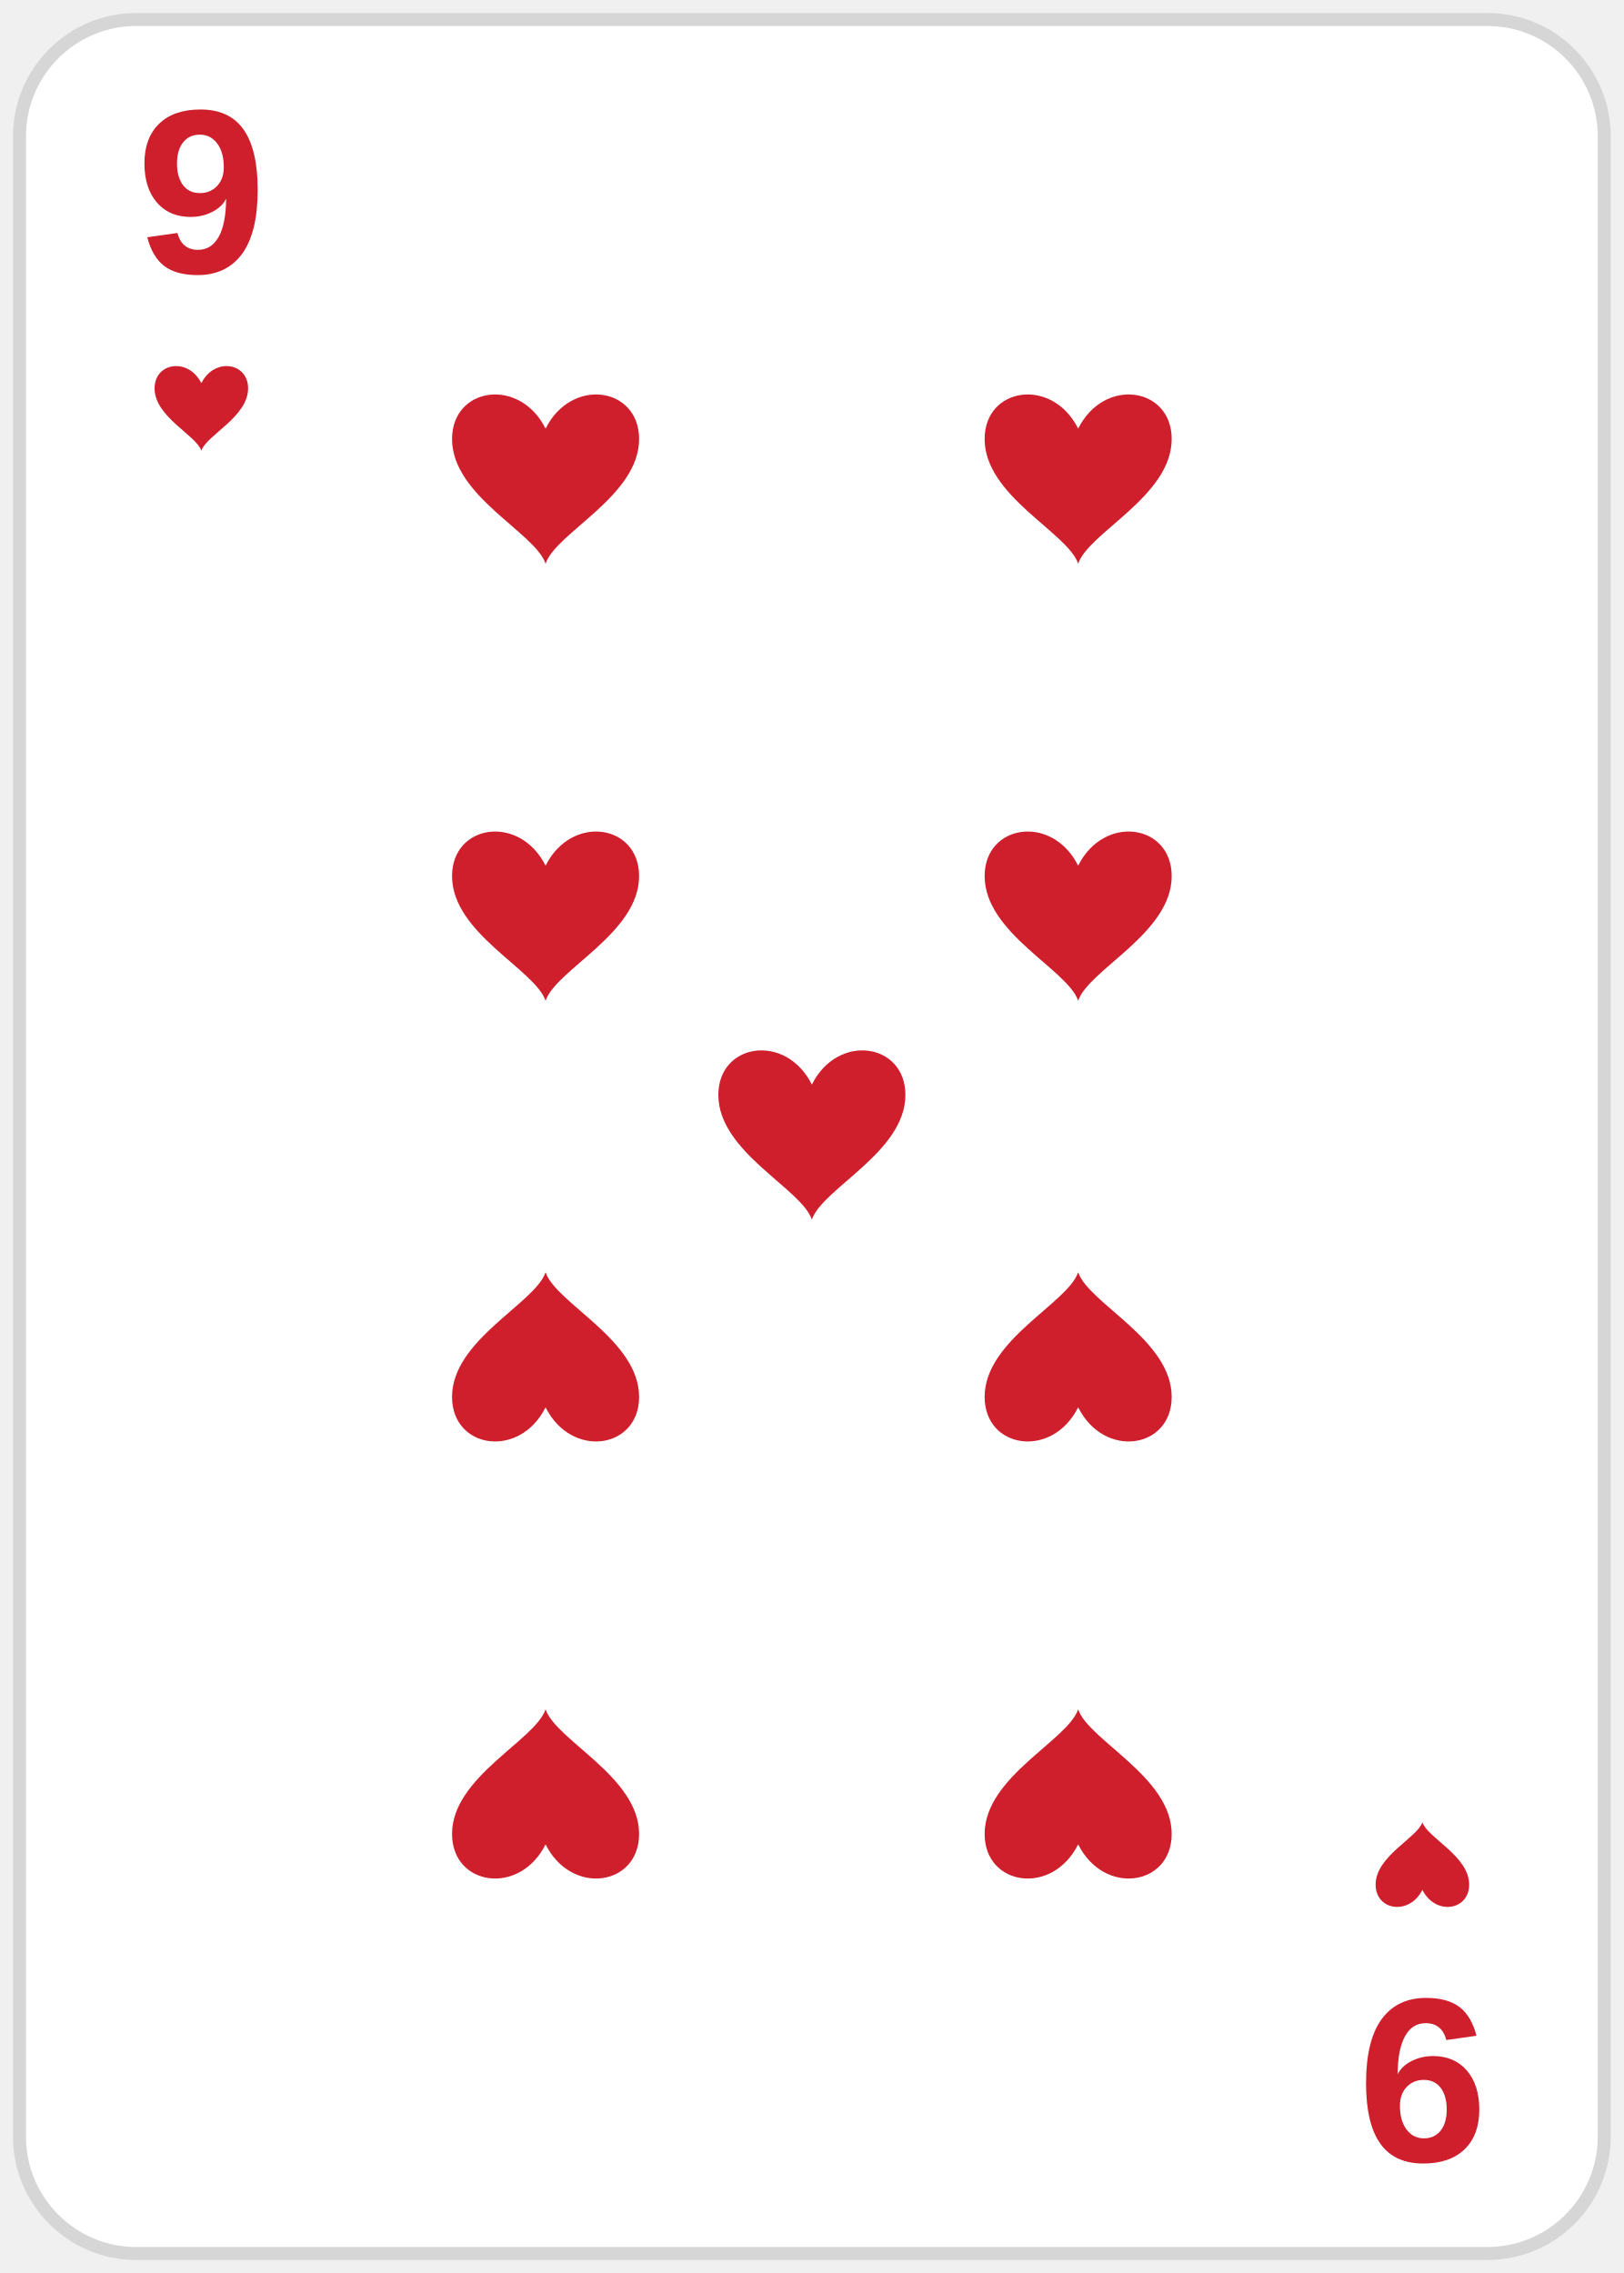
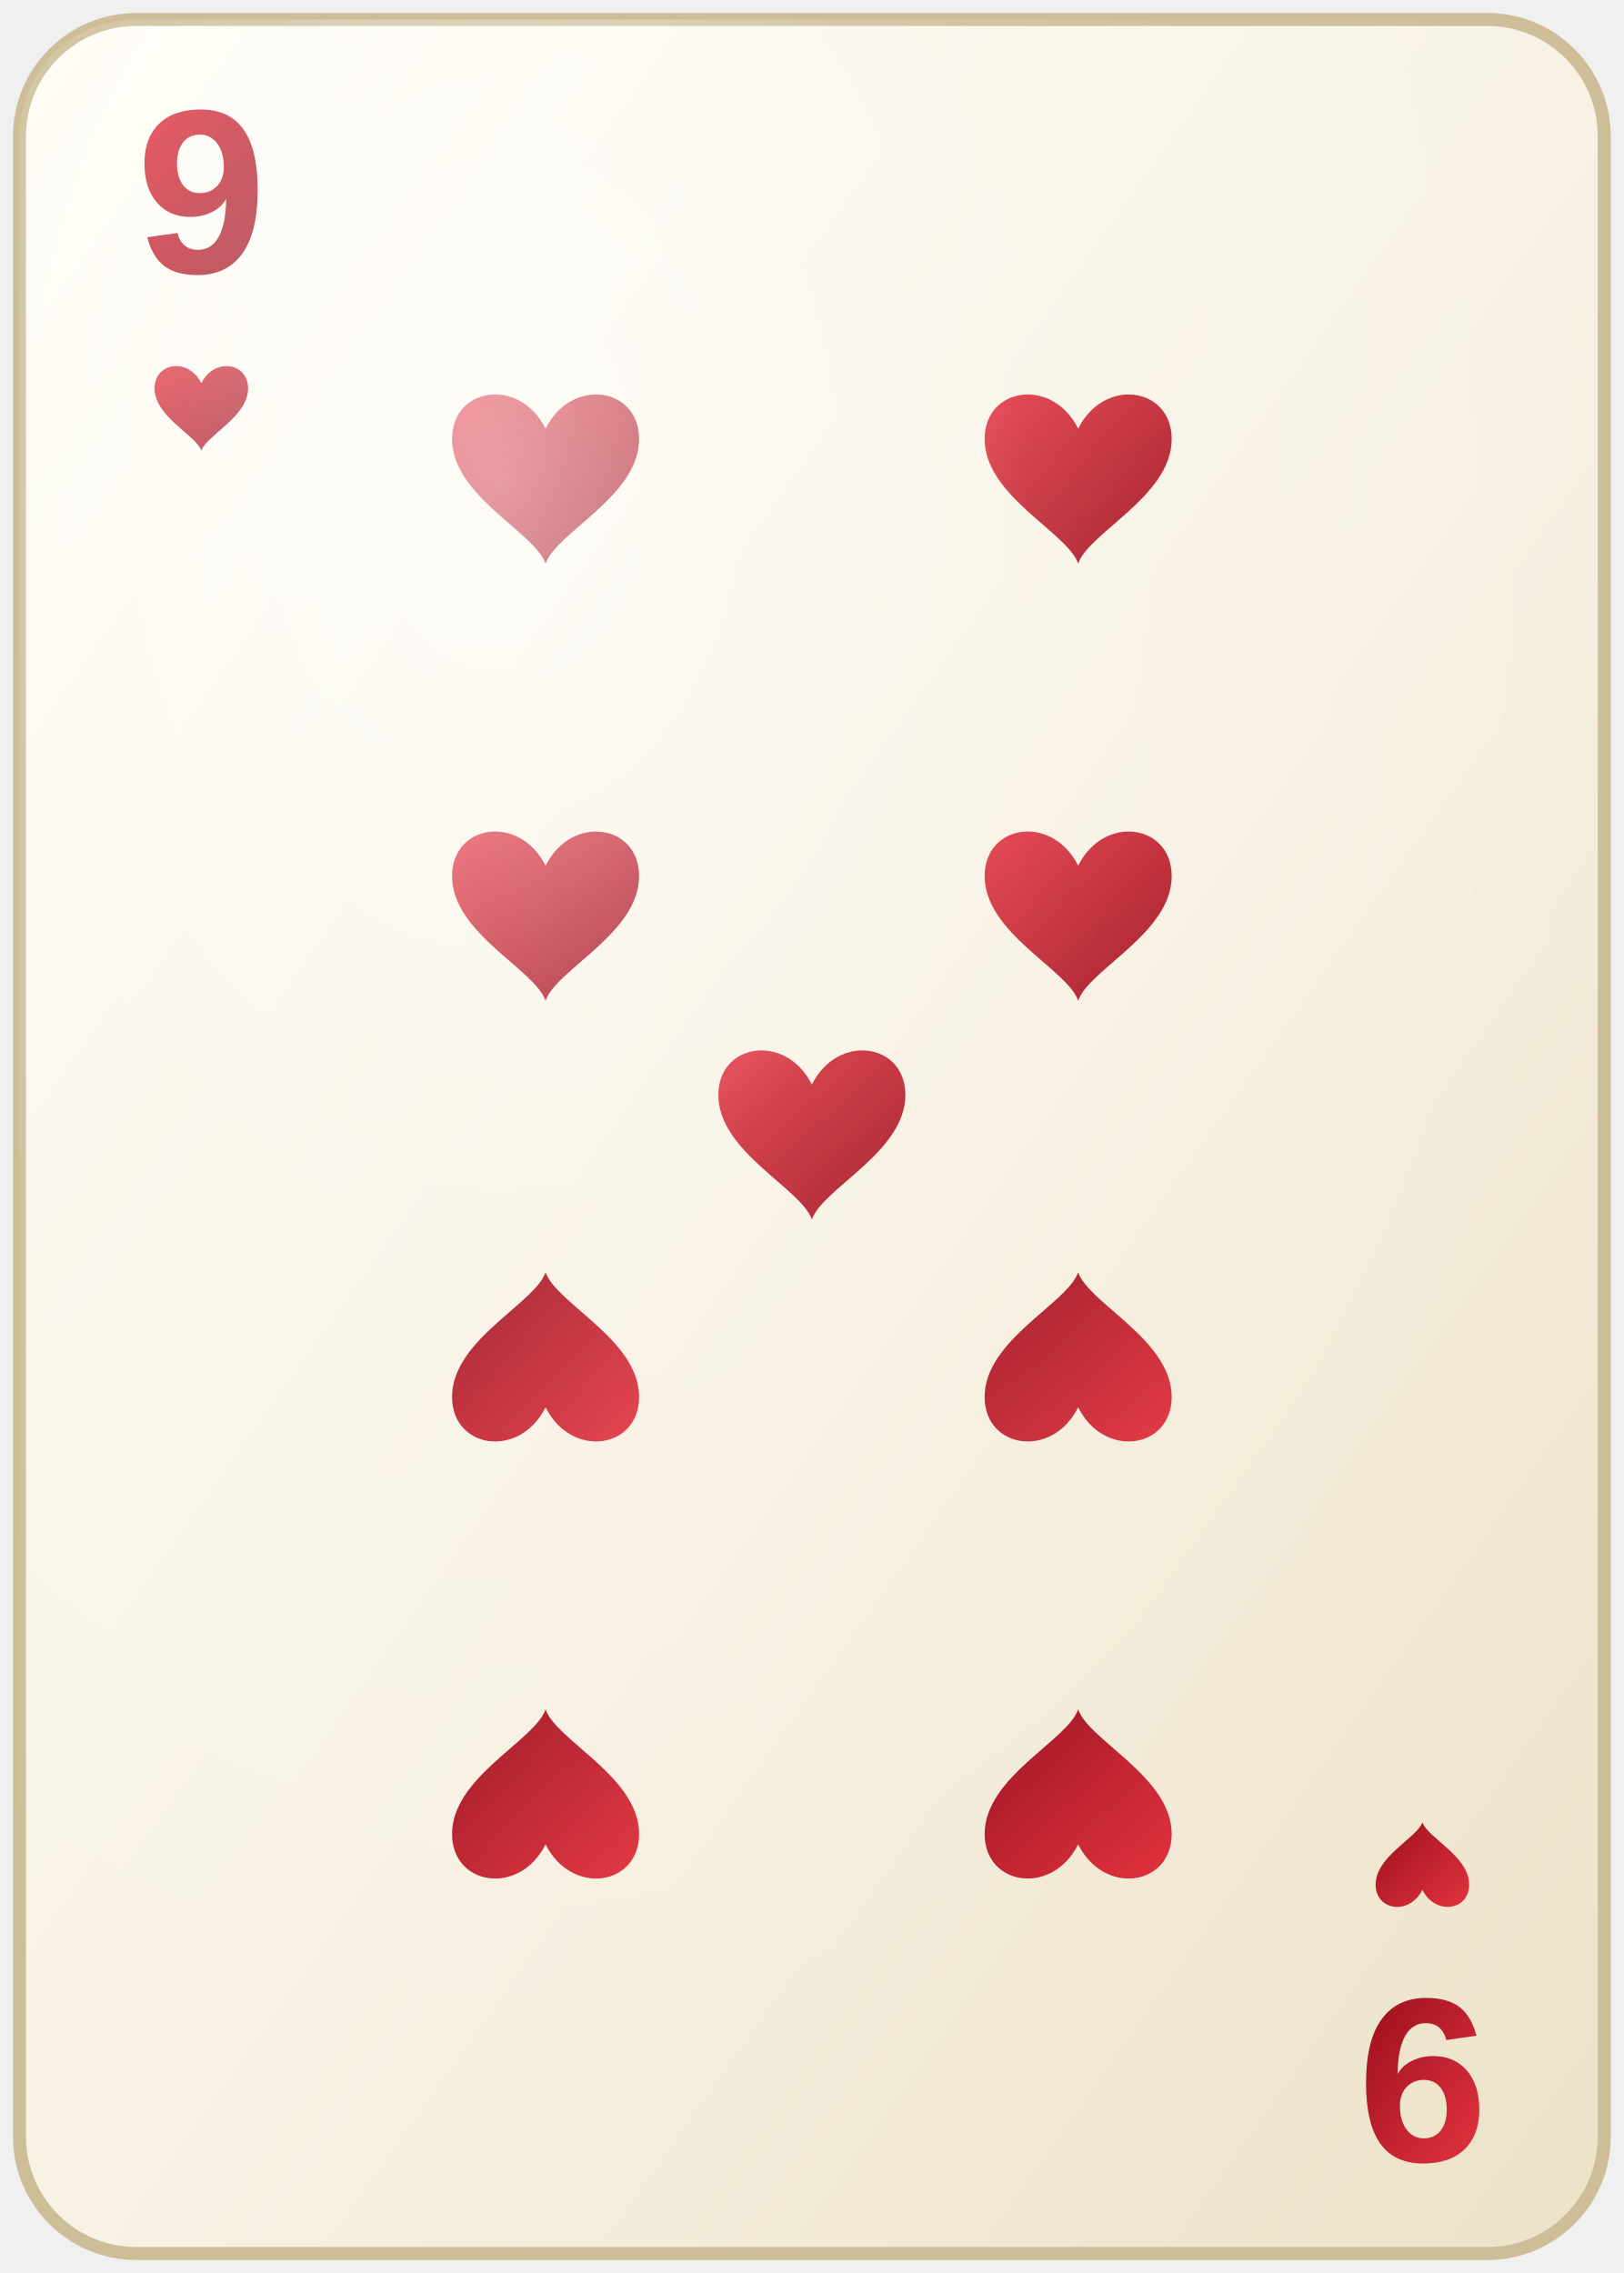
<svg xmlns="http://www.w3.org/2000/svg" viewBox="0 0 250 350" width="250" height="350">
-   <rect x="3" y="3" width="244" height="344" rx="18" fill="#ffffff" stroke="#d6d6d6" stroke-width="2" />
+   <defs>
+     <linearGradient id="faceGrad" x1="0%" y1="0%" x2="100%" y2="100%">
+       <stop offset="0%" stop-color="#fffdf6" />
+       <stop offset="55%" stop-color="#f7f1e3" />
+       <stop offset="100%" stop-color="#ece2c8" />
+     </linearGradient>
+     <radialGradient id="sheenGrad" cx="30%" cy="20%" r="75%">
+       <stop offset="0%" stop-color="#ffffff" stop-opacity="0.55" />
+       <stop offset="45%" stop-color="#ffffff" stop-opacity="0.12" />
+       <stop offset="100%" stop-color="#ffffff" stop-opacity="0" />
+     </radialGradient>
+     <linearGradient id="redInk" x1="0%" y1="0%" x2="100%" y2="100%">
+       <stop offset="0%" stop-color="#e2333f" />
+       <stop offset="100%" stop-color="#9c0f1d" />
+     </linearGradient>
+     <linearGradient id="blackInk" x1="0%" y1="0%" x2="100%" y2="100%">
+       <stop offset="0%" stop-color="#3c3c3c" />
+       <stop offset="100%" stop-color="#050505" />
+     </linearGradient>
+   </defs>
+   <rect x="3" y="3" width="244" height="344" rx="18" fill="url(#faceGrad)" stroke="#cdbe98" stroke-width="2" />
  <g transform="translate(31,42)">
-     <text x="0" y="0" text-anchor="middle" font-family="Arial, sans-serif" font-weight="700" font-size="36" fill="#cf1f2d">9</text>
-     <g transform="translate(0,21) scale(0.8)" fill="#cf1f2d">
+     <text x="0" y="0" text-anchor="middle" font-family="Arial, sans-serif" font-weight="700" font-size="36" fill="url(#redInk)">9</text>
+     <g transform="translate(0,21) scale(0.8)" fill="url(#redInk)">
      <path d="M0 8 C -1 5 -9 1.5 -9 -4 C -9 -9 -2.5 -10 0 -5 C 2.5 -10 9 -9 9 -4 C 9 1.5 1 5 0 8 Z" />
    </g>
  </g>
  <g transform="translate(219,308) rotate(180)">
-     <text x="0" y="0" text-anchor="middle" font-family="Arial, sans-serif" font-weight="700" font-size="36" fill="#cf1f2d">9</text>
-     <g transform="translate(0,21) scale(0.8)" fill="#cf1f2d">
+     <text x="0" y="0" text-anchor="middle" font-family="Arial, sans-serif" font-weight="700" font-size="36" fill="url(#redInk)">9</text>
+     <g transform="translate(0,21) scale(0.8)" fill="url(#redInk)">
      <path d="M0 8 C -1 5 -9 1.5 -9 -4 C -9 -9 -2.5 -10 0 -5 C 2.5 -10 9 -9 9 -4 C 9 1.5 1 5 0 8 Z" />
    </g>
  </g>
-   <g transform="translate(84.0,74.0) scale(1.6)" fill="#cf1f2d">
+   <g transform="translate(84.0,74.0) scale(1.6)" fill="url(#redInk)">
    <path d="M0 8 C -1 5 -9 1.5 -9 -4 C -9 -9 -2.5 -10 0 -5 C 2.5 -10 9 -9 9 -4 C 9 1.5 1 5 0 8 Z" />
  </g>
-   <g transform="translate(166.0,74.0) scale(1.6)" fill="#cf1f2d">
+   <g transform="translate(166.0,74.0) scale(1.6)" fill="url(#redInk)">
    <path d="M0 8 C -1 5 -9 1.5 -9 -4 C -9 -9 -2.5 -10 0 -5 C 2.5 -10 9 -9 9 -4 C 9 1.5 1 5 0 8 Z" />
  </g>
-   <g transform="translate(84.0,141.3) scale(1.6)" fill="#cf1f2d">
+   <g transform="translate(84.0,141.3) scale(1.6)" fill="url(#redInk)">
    <path d="M0 8 C -1 5 -9 1.5 -9 -4 C -9 -9 -2.5 -10 0 -5 C 2.5 -10 9 -9 9 -4 C 9 1.5 1 5 0 8 Z" />
  </g>
-   <g transform="translate(166.0,141.3) scale(1.6)" fill="#cf1f2d">
+   <g transform="translate(166.0,141.3) scale(1.6)" fill="url(#redInk)">
    <path d="M0 8 C -1 5 -9 1.5 -9 -4 C -9 -9 -2.5 -10 0 -5 C 2.5 -10 9 -9 9 -4 C 9 1.5 1 5 0 8 Z" />
  </g>
-   <g transform="translate(125.0,175.0) scale(1.6)" fill="#cf1f2d">
+   <g transform="translate(125.0,175.0) scale(1.6)" fill="url(#redInk)">
    <path d="M0 8 C -1 5 -9 1.5 -9 -4 C -9 -9 -2.5 -10 0 -5 C 2.5 -10 9 -9 9 -4 C 9 1.5 1 5 0 8 Z" />
  </g>
-   <g transform="translate(84.0,208.7) scale(1.6) rotate(180)" fill="#cf1f2d">
+   <g transform="translate(84.0,208.7) scale(1.6) rotate(180)" fill="url(#redInk)">
    <path d="M0 8 C -1 5 -9 1.5 -9 -4 C -9 -9 -2.5 -10 0 -5 C 2.5 -10 9 -9 9 -4 C 9 1.5 1 5 0 8 Z" />
  </g>
-   <g transform="translate(166.0,208.7) scale(1.6) rotate(180)" fill="#cf1f2d">
+   <g transform="translate(166.0,208.7) scale(1.6) rotate(180)" fill="url(#redInk)">
    <path d="M0 8 C -1 5 -9 1.5 -9 -4 C -9 -9 -2.5 -10 0 -5 C 2.5 -10 9 -9 9 -4 C 9 1.5 1 5 0 8 Z" />
  </g>
-   <g transform="translate(84.0,276.0) scale(1.6) rotate(180)" fill="#cf1f2d">
+   <g transform="translate(84.0,276.0) scale(1.6) rotate(180)" fill="url(#redInk)">
    <path d="M0 8 C -1 5 -9 1.5 -9 -4 C -9 -9 -2.5 -10 0 -5 C 2.5 -10 9 -9 9 -4 C 9 1.5 1 5 0 8 Z" />
  </g>
-   <g transform="translate(166.0,276.0) scale(1.6) rotate(180)" fill="#cf1f2d">
+   <g transform="translate(166.0,276.0) scale(1.6) rotate(180)" fill="url(#redInk)">
    <path d="M0 8 C -1 5 -9 1.5 -9 -4 C -9 -9 -2.5 -10 0 -5 C 2.5 -10 9 -9 9 -4 C 9 1.5 1 5 0 8 Z" />
  </g>
+   <rect x="3" y="3" width="244" height="344" rx="18" fill="url(#sheenGrad)" />
</svg>
